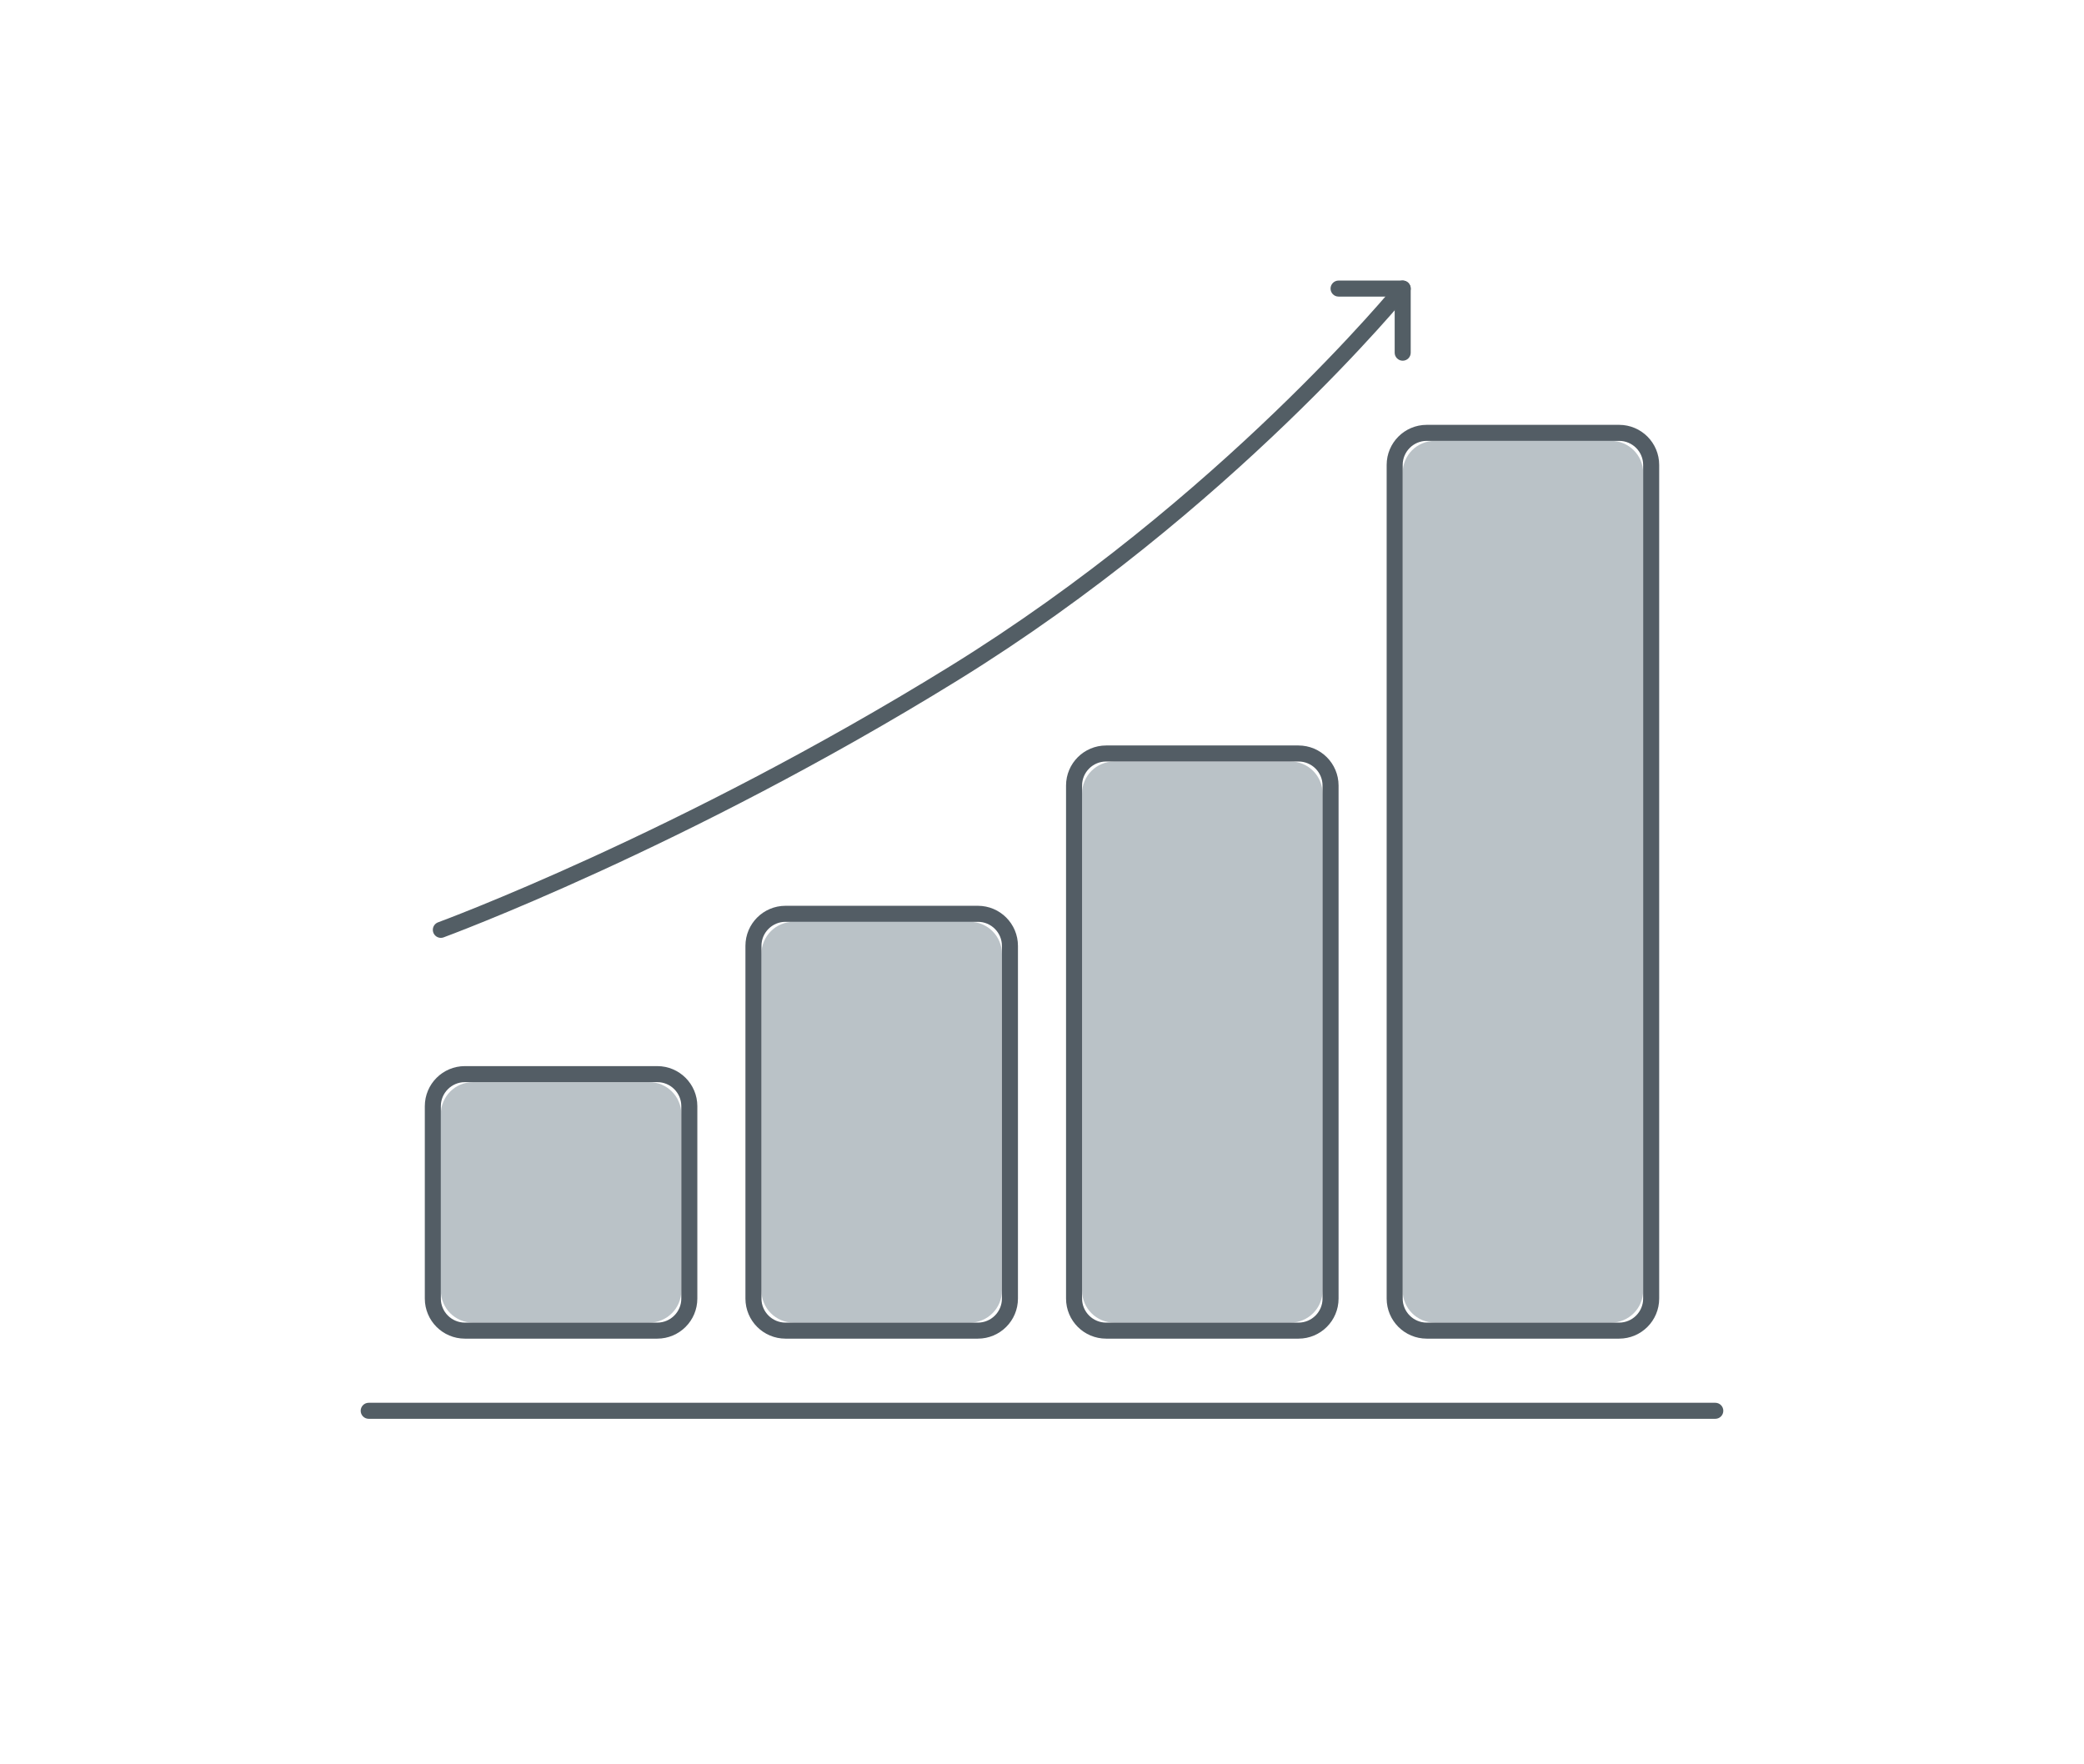
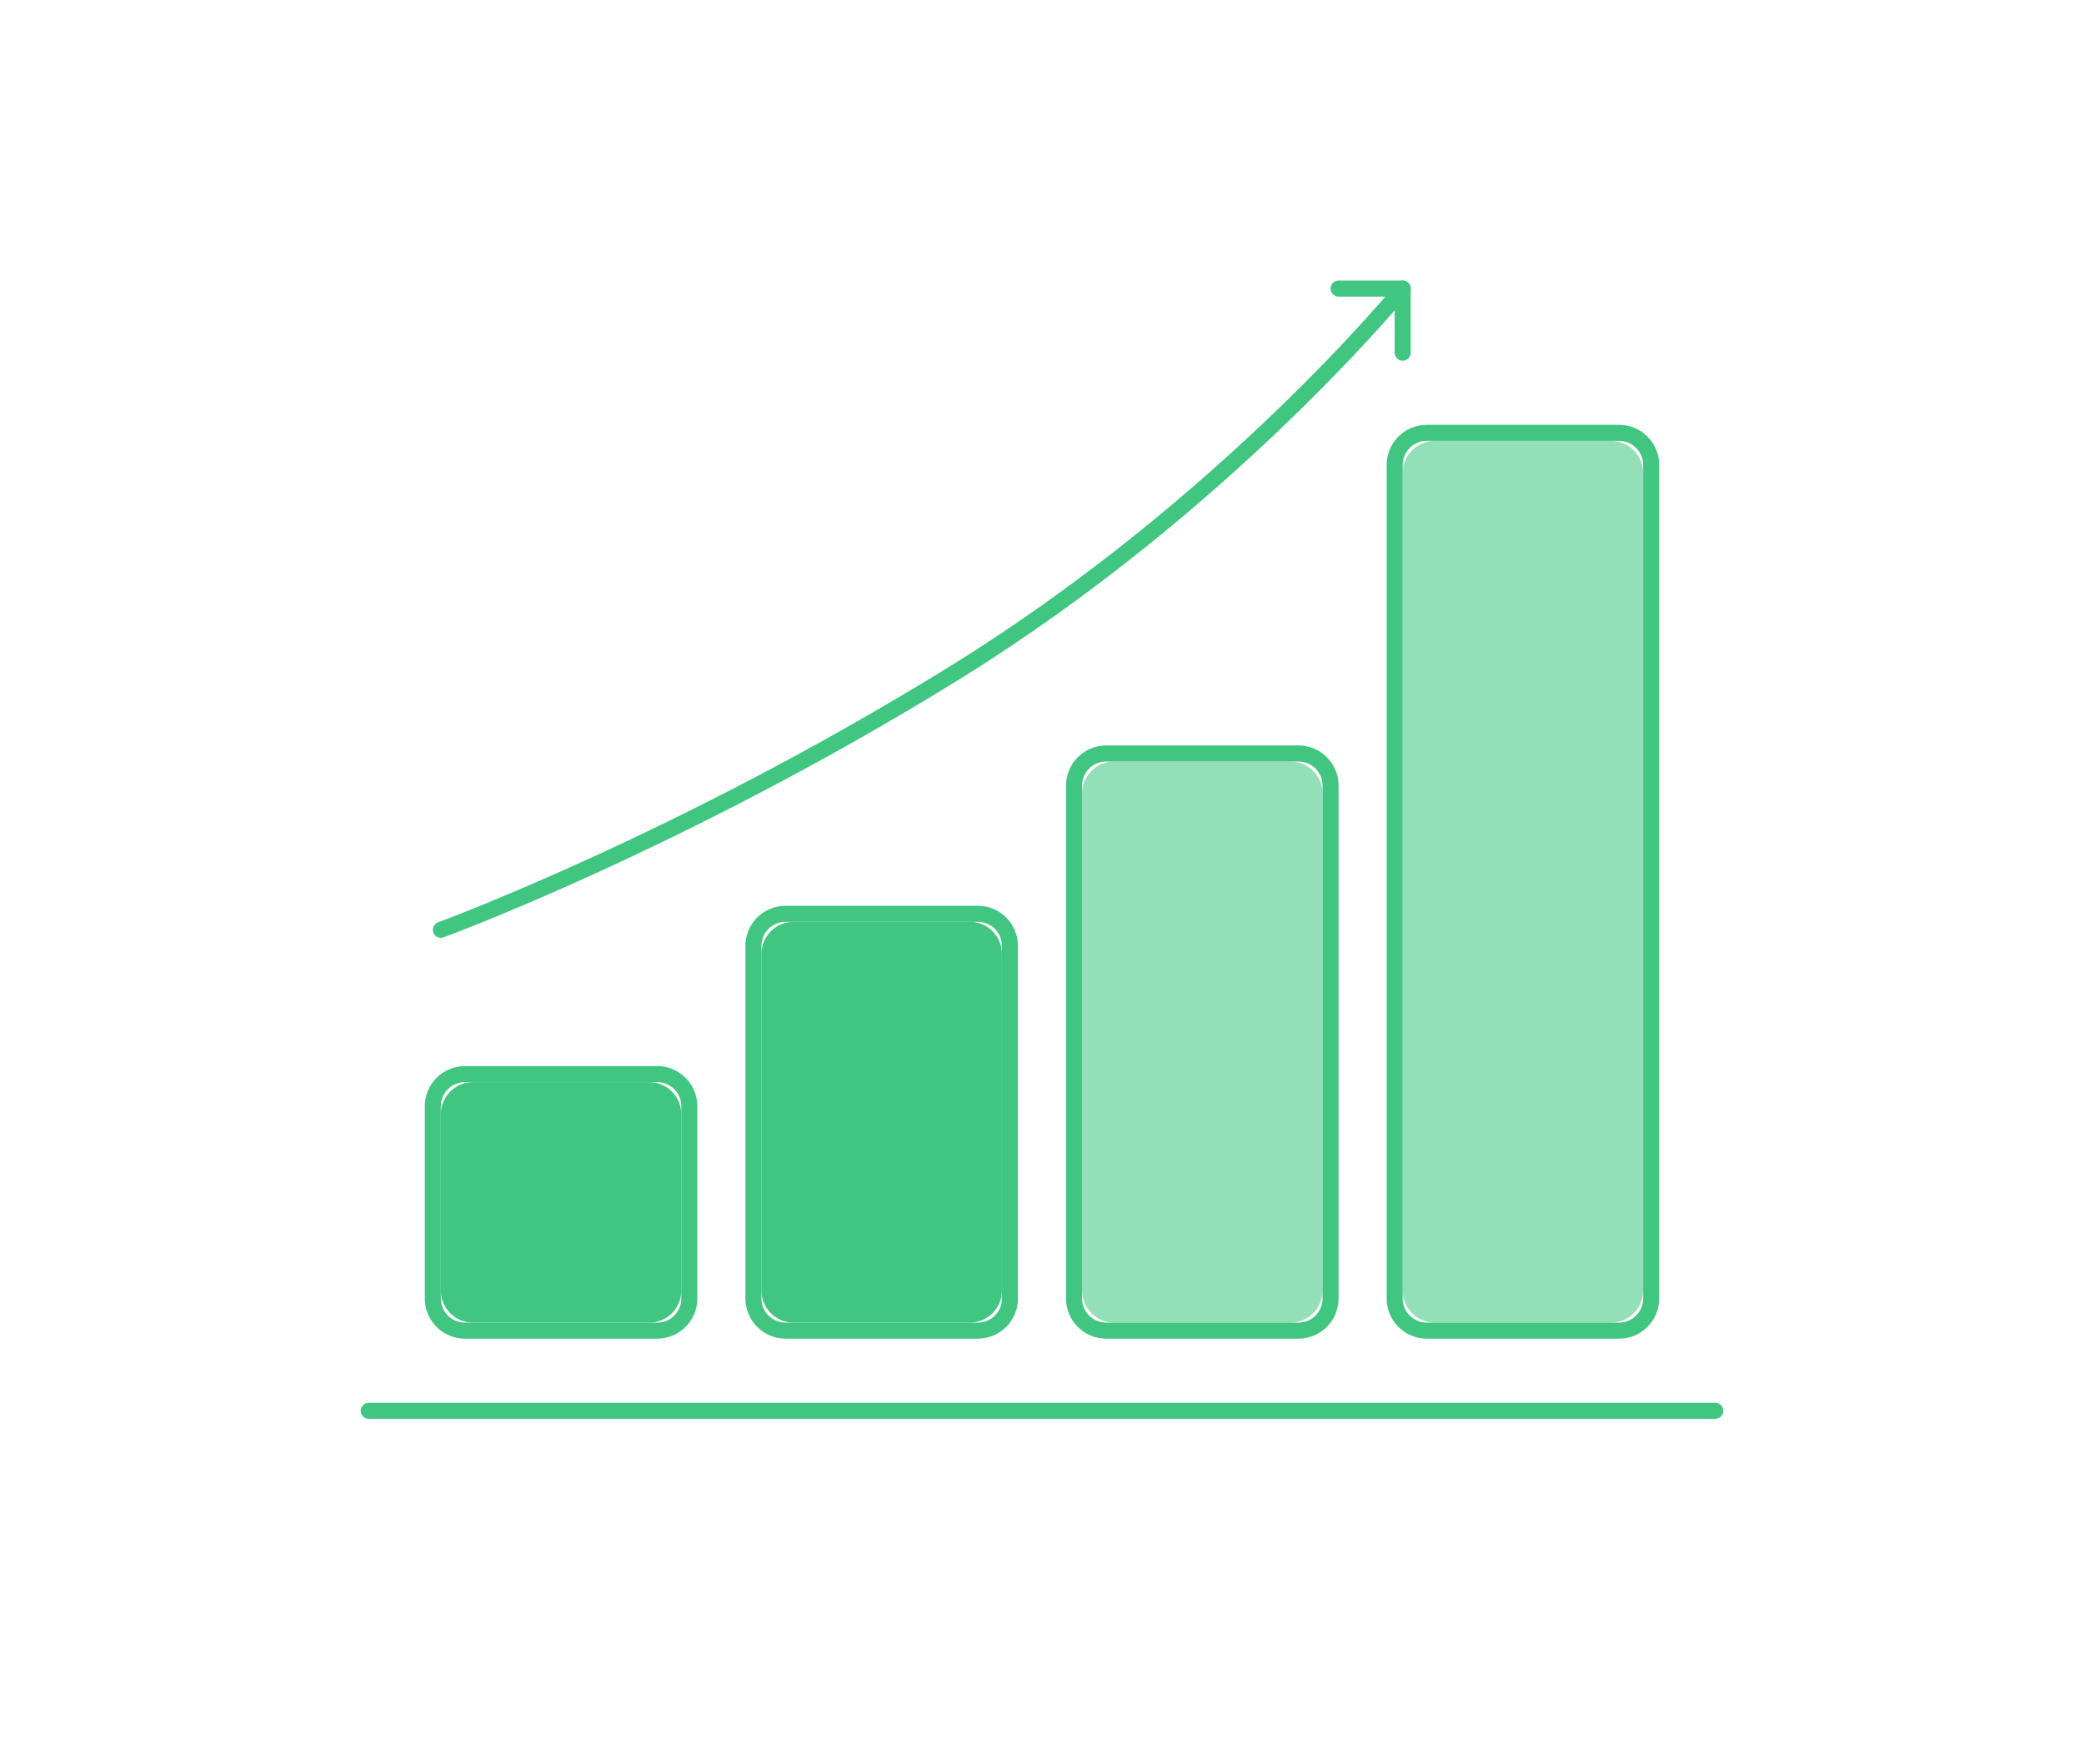
<svg xmlns="http://www.w3.org/2000/svg" xmlns:xlink="http://www.w3.org/1999/xlink" width="260px" height="220px" viewBox="0 0 260 220" version="1.1">
  <defs>
    <rect id="path-1" x="10" y="80" width="30" height="30" rx="4" />
    <rect id="path-2" x="50" y="60" width="30" height="50" rx="4" />
    <rect id="path-3" x="90" y="40" width="30" height="70" rx="4" />
    <rect id="path-4" x="130" y="0" width="30" height="110" rx="4" />
  </defs>
  <g id="Page-1" stroke="none" stroke-width="1" fill="none" fill-rule="evenodd">
-     <g id="Group-33" transform="translate(30, 10)">
-       <path d="M25,106 C25,106 55,95 89,74 C123,53 145,26 145,26" id="Path-9" stroke="#535E65" stroke-width="2" stroke-linecap="round" />
-       <path d="M145.709,25.297 C145.889,25.478 146,25.726 146,25.995 L146,34.005 C146,34.554 145.556,35 145,35 C144.448,35 144,34.544 144,34.005 L144,27 L136.995,27 C136.446,27 136,26.556 136,26 C136,25.448 136.456,25 136.995,25 L145.005,25 C145.279,25 145.527,25.11 145.707,25.29 Z" id="Combined-Shape" fill="#535E65" />
-       <g id="Group-27" transform="translate(15, 45)">
+     <g id="Group-33" transform="translate(-59, 10)">
+       <path d="M114,106 C114,106 144,95 178,74 C212,53 234,26 234,26" id="Path-9" stroke="#40C681" stroke-width="2" stroke-linecap="round" />
+       <path d="M234.709,25.297 C234.889,25.478 235,25.726 235,25.995 L235,34.005 C235,34.554 234.556,35 234,35 C233.448,35 233,34.544 233,34.005 L233,27 L225.995,27 C225.446,27 225,26.556 225,26 C225,25.448 225.456,25 225.995,25 L234.005,25 C234.279,25 234.527,25.11 234.707,25.29 Z" id="Combined-Shape" fill="#40C681" />
+       <g id="Group-27" transform="translate(104, 45)">
        <g id="Rectangle-11">
-           <use fill="#BAC2C7" fill-rule="evenodd" xlink:href="#path-1" />
-           <rect stroke="#535D65" stroke-width="2" x="9" y="79" width="32" height="32" rx="4" />
+           <use fill="#40C681" fill-rule="evenodd" xlink:href="#path-1" />
+           <rect stroke="#40C681" stroke-width="2" x="9" y="79" width="32" height="32" rx="4" />
        </g>
        <g id="Rectangle-11-Copy">
-           <use fill="#BAC2C7" fill-rule="evenodd" xlink:href="#path-2" />
-           <rect stroke="#535D65" stroke-width="2" x="49" y="59" width="32" height="52" rx="4" />
+           <use fill="#40C681" fill-rule="evenodd" xlink:href="#path-2" />
+           <rect stroke="#40C681" stroke-width="2" x="49" y="59" width="32" height="52" rx="4" />
        </g>
        <g id="Rectangle-11-Copy-2">
-           <use fill="#BAC2C7" fill-rule="evenodd" xlink:href="#path-3" />
-           <rect stroke="#535D65" stroke-width="2" x="89" y="39" width="32" height="72" rx="4" />
+           <use fill="#93DFB8" fill-rule="evenodd" xlink:href="#path-3" />
+           <rect stroke="#40C681" stroke-width="2" x="89" y="39" width="32" height="72" rx="4" />
        </g>
        <g id="Rectangle-11-Copy-3">
-           <use fill="#BAC2C7" fill-rule="evenodd" xlink:href="#path-4" />
-           <rect stroke="#535D65" stroke-width="2" x="129" y="-1" width="32" height="112" rx="4" />
+           <use fill="#93DFB8" fill-rule="evenodd" xlink:href="#path-4" />
+           <rect stroke="#40C681" stroke-width="2" x="129" y="-1" width="32" height="112" rx="4" />
        </g>
-         <rect id="Rectangle-8" fill="#535E65" x="0" y="120" width="170" height="2" rx="1" />
+         <rect id="Rectangle-8" fill="#40C681" x="0" y="120" width="170" height="2" rx="1" />
      </g>
    </g>
  </g>
</svg>
